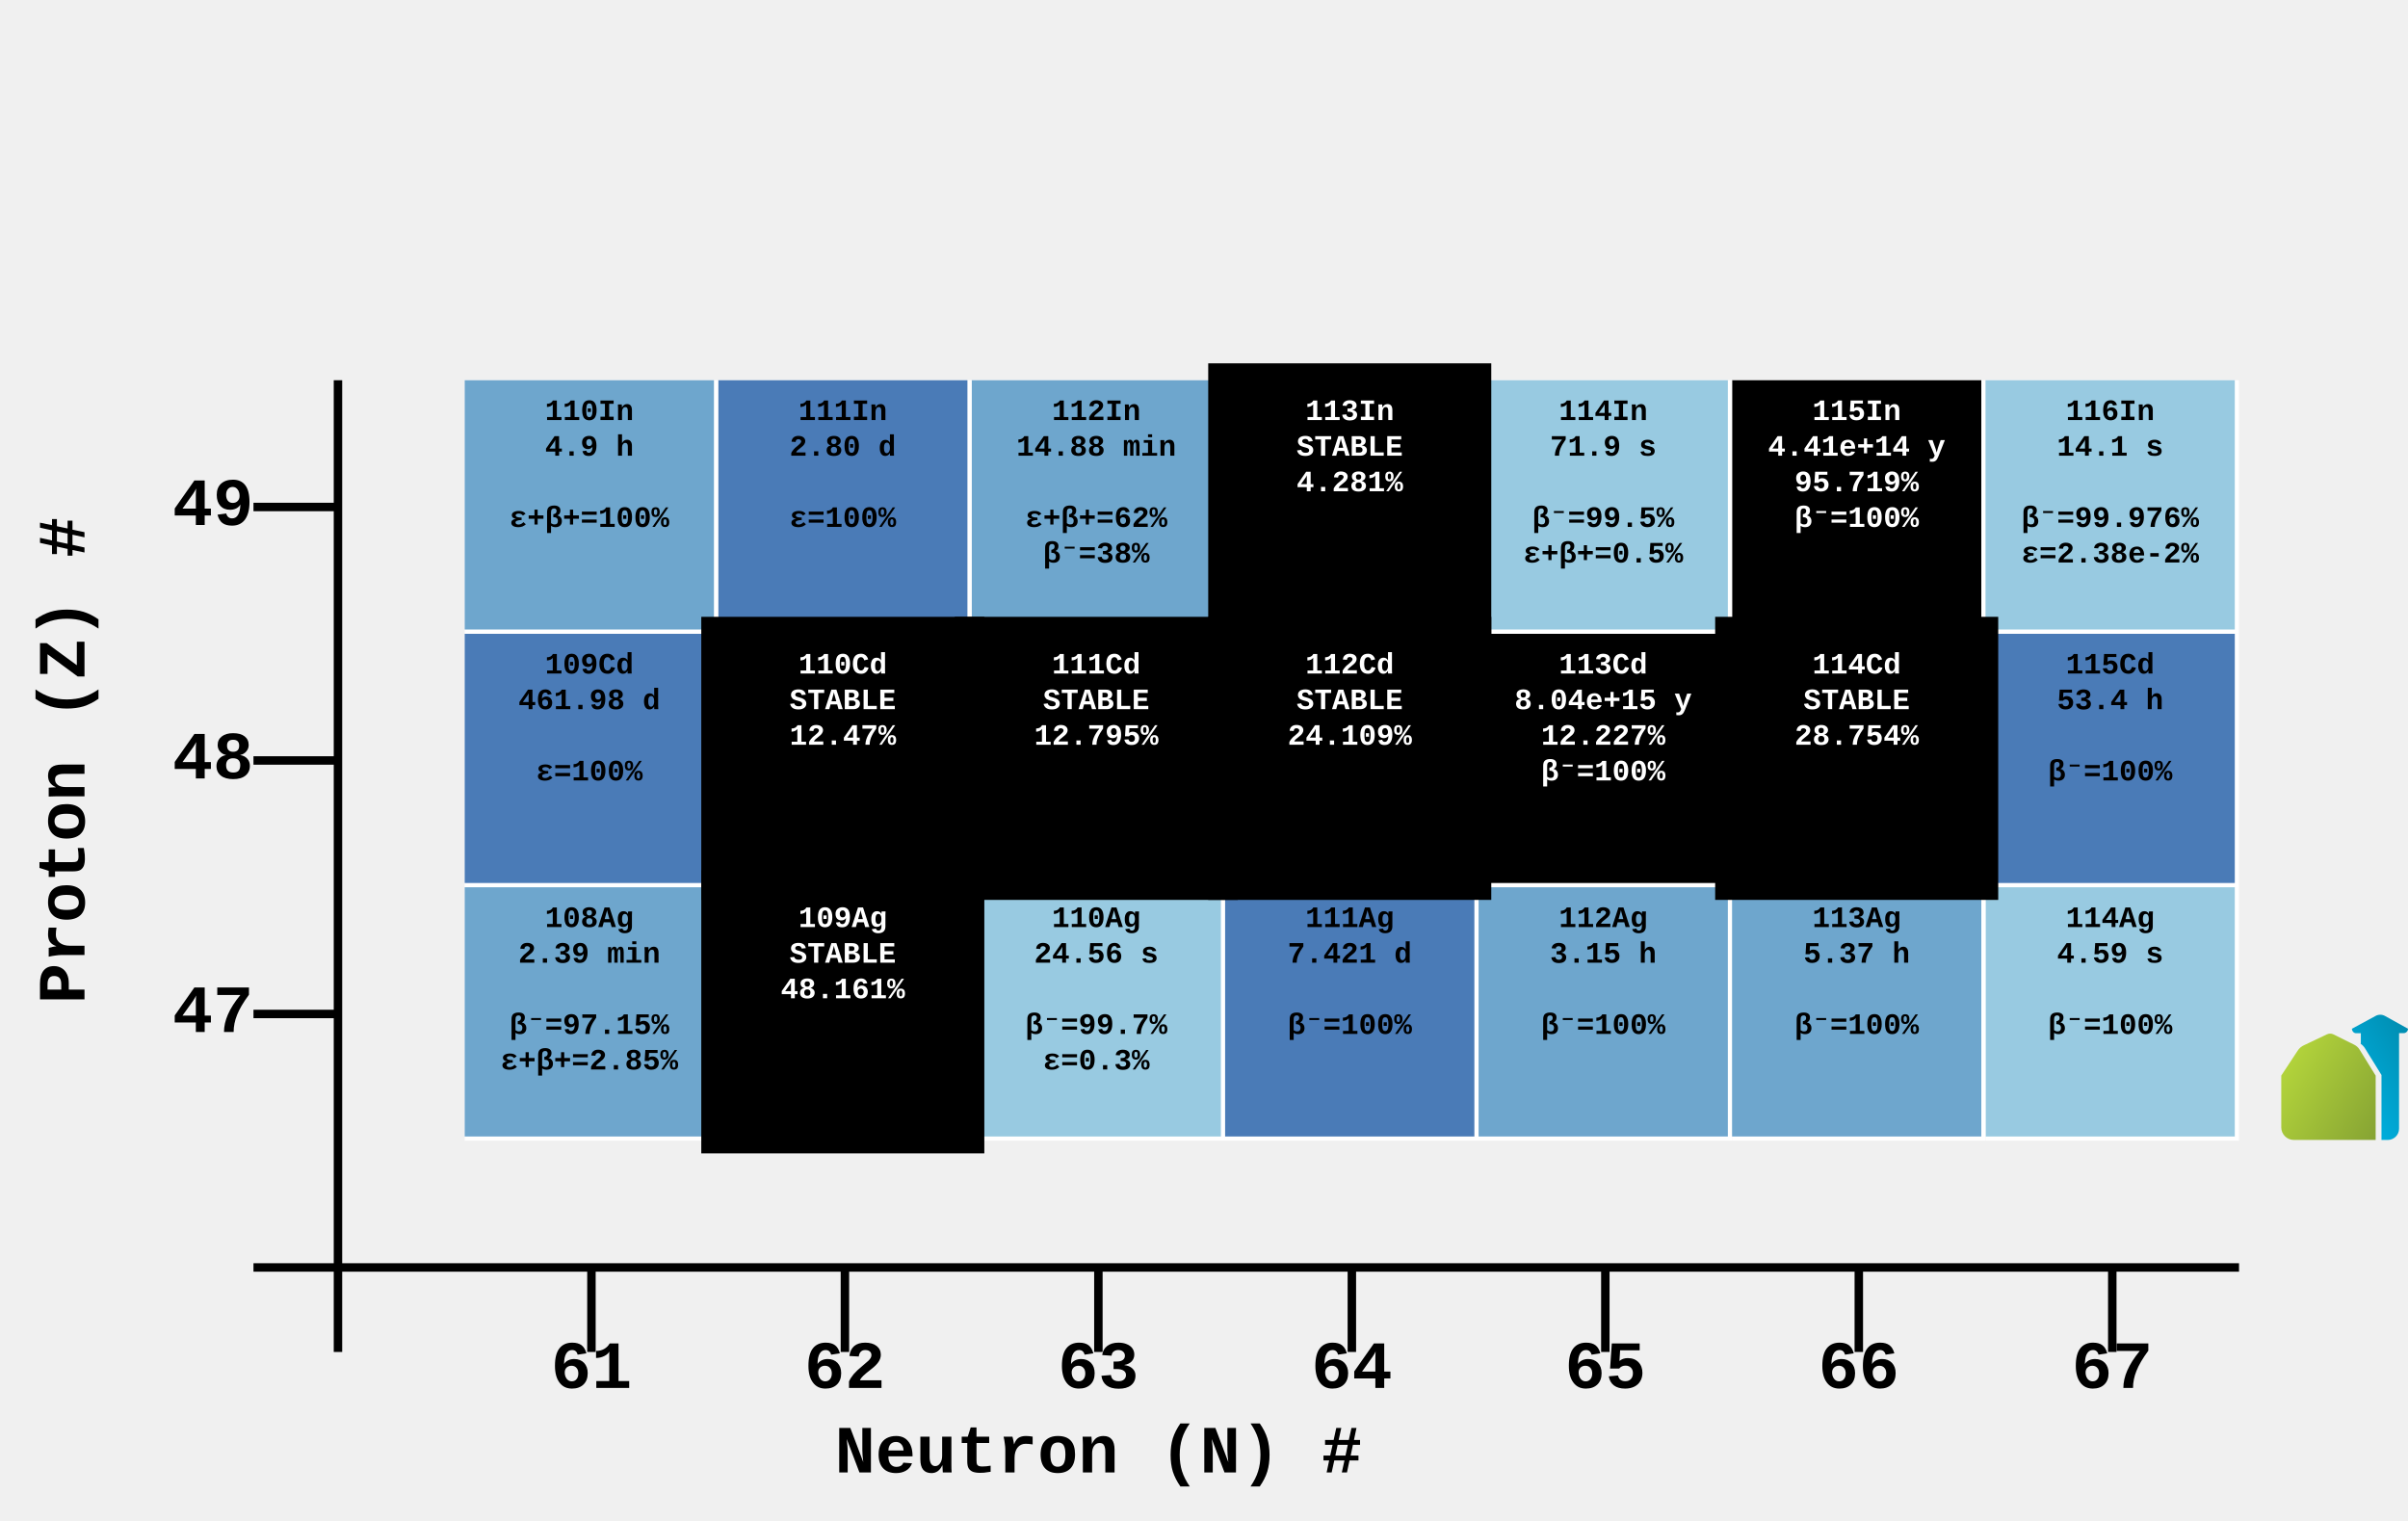
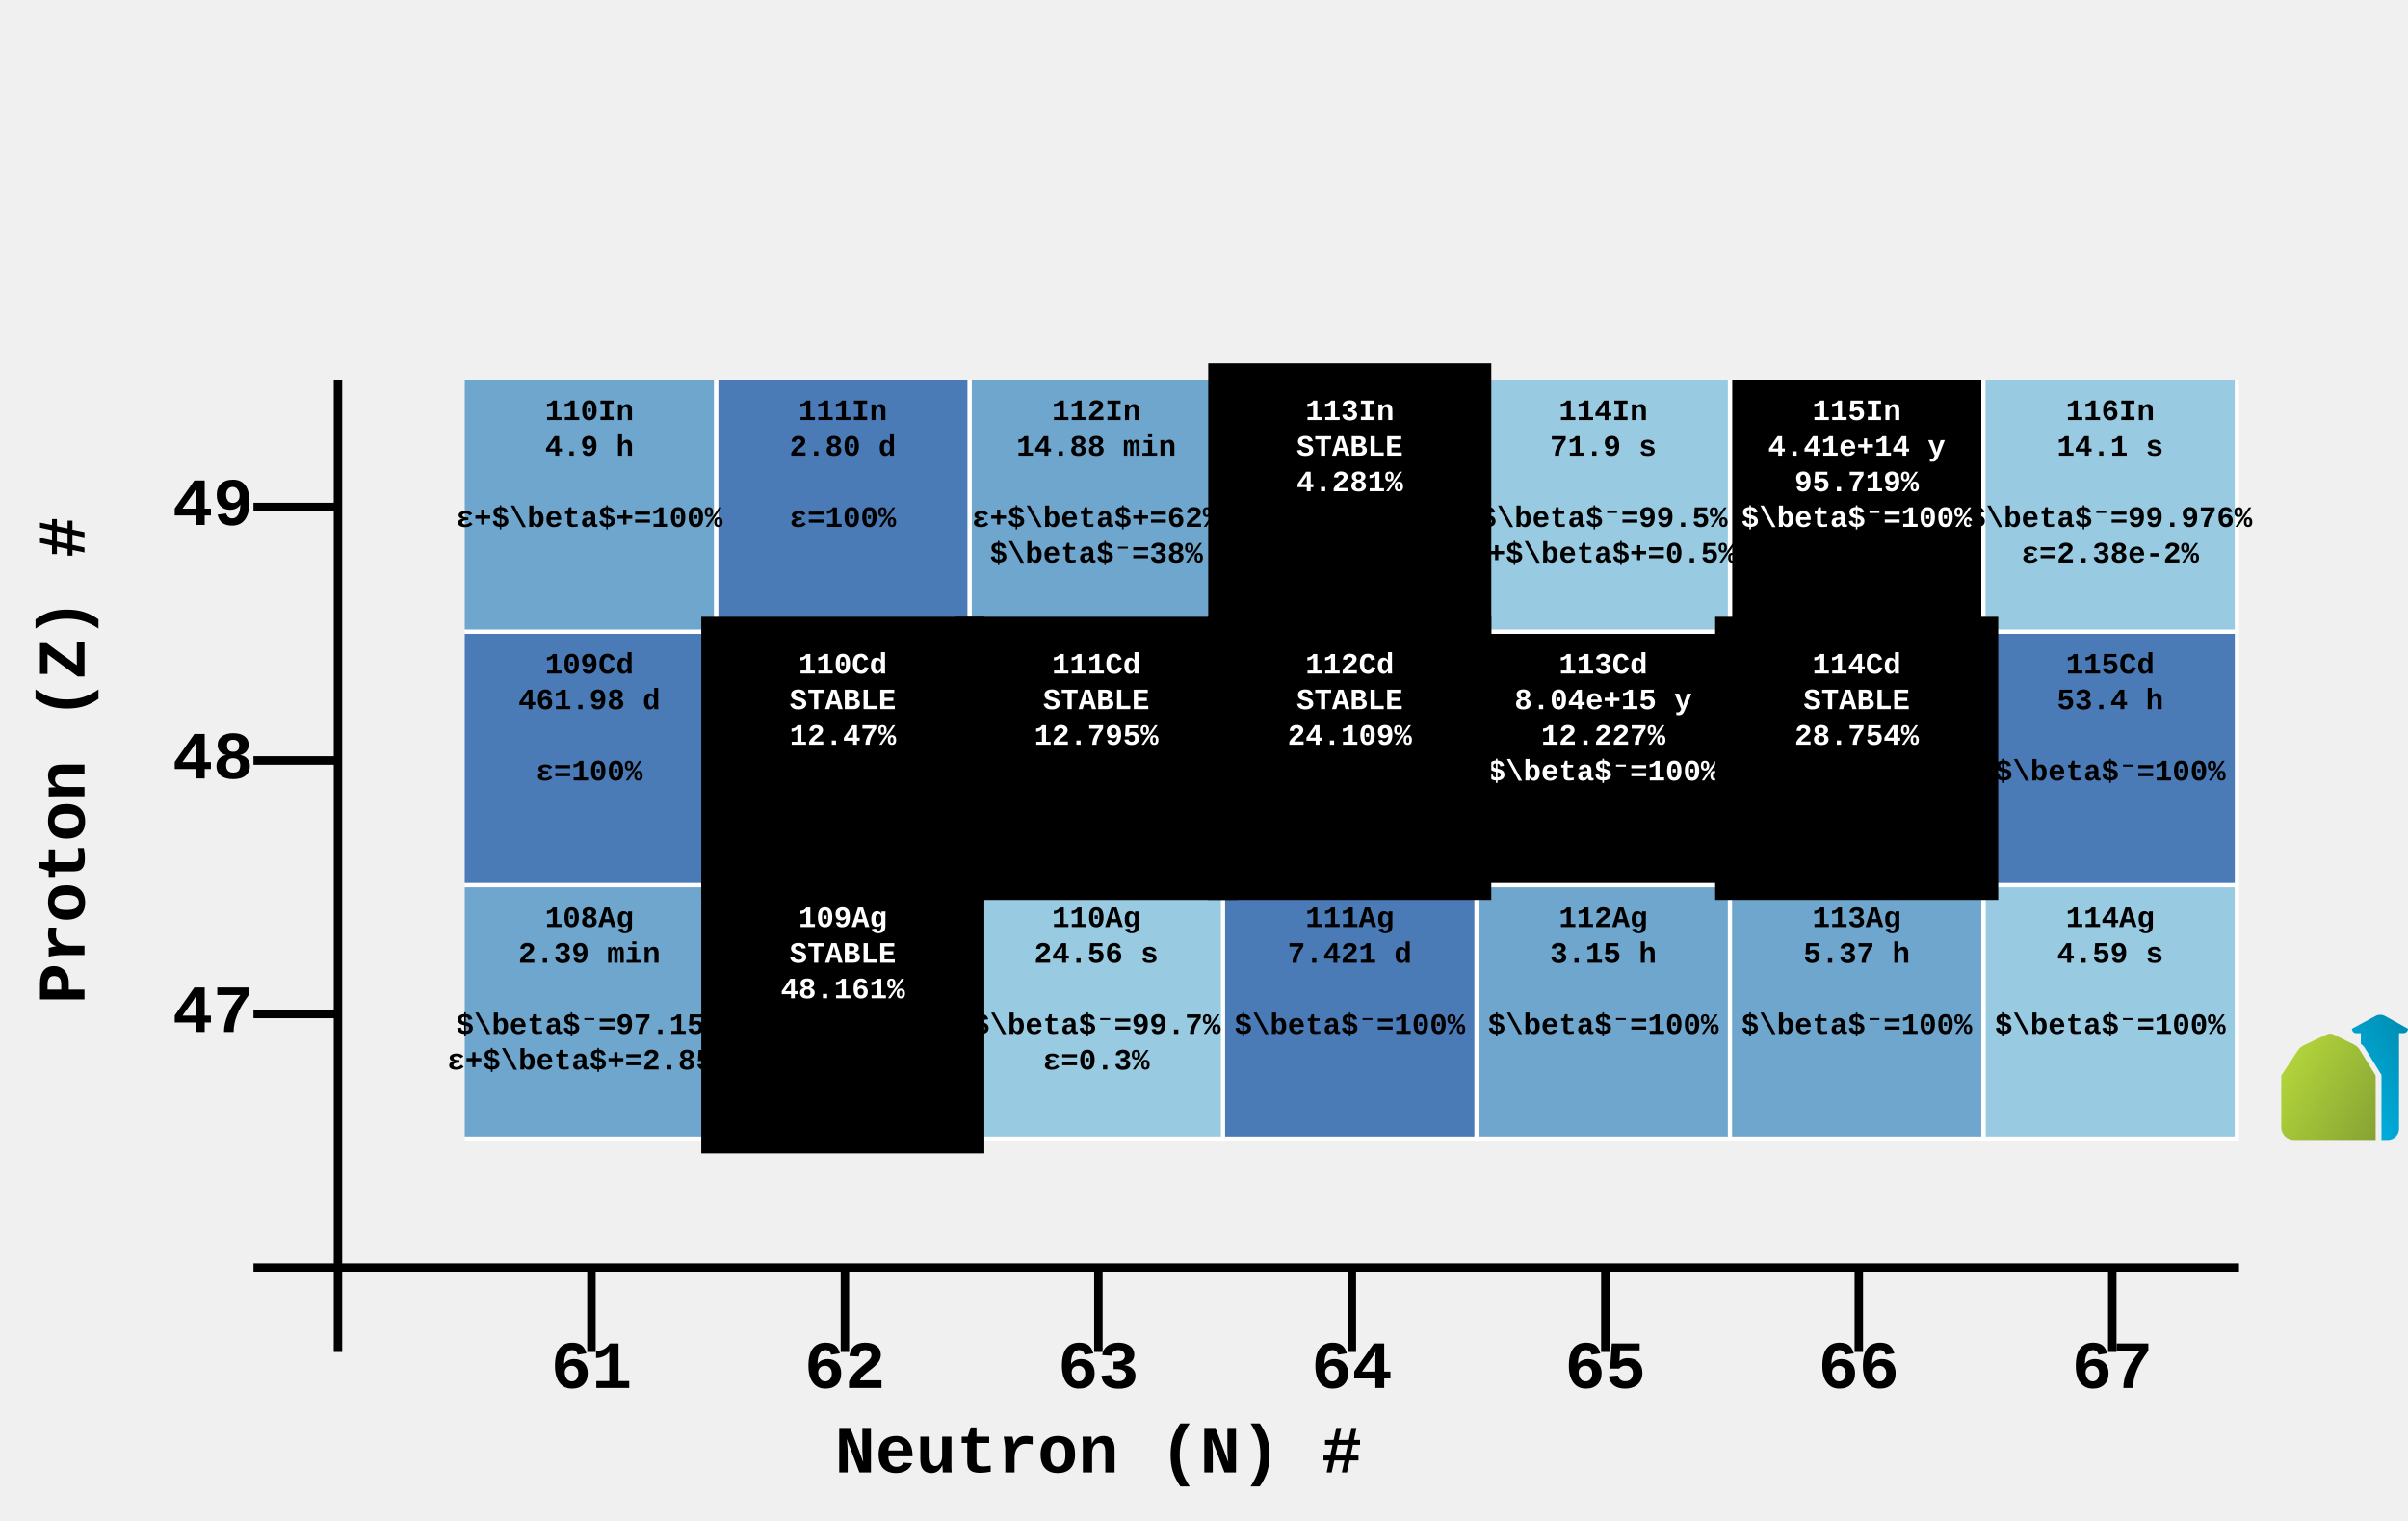
<svg xmlns="http://www.w3.org/2000/svg" width="285" height="180" viewbox="0 0 180[object Object]15 180" preserveaspectratio="xMinYMin meet">
  <g>
    <rect width="30" height="30" x="115" y="105" fill="#fff" opacity="1" />
    <rect width="29.5" height="29.5" x="115" y="105" fill="#98cae1" opacity="1" />
    <text class="f0 ta0 c0 s0" x="129.75" y="109.71">110Ag</text>
    <text class="f0 ta0 c0 s0" x="129.75" y="113.93">24.56 s</text>
-     <text class="f0 ta0 c0 s0" x="129.75" y="122.36">β⁻=99.7%</text>
+     <text class="f0 ta0 c0 s0" x="129.75" y="122.36">$\beta$⁻=99.7%</text>
    <text class="f0 ta0 c0 s0" x="129.75" y="126.57">ε=0.3%</text>
    <rect width="30" height="30" x="145" y="105" fill="#fff" opacity="1" />
    <rect width="29.5" height="29.5" x="145" y="105" fill="#4a7bb7" opacity="1" />
    <text class="f0 ta0 c0 s0" x="159.75" y="109.71">111Ag</text>
    <text class="f0 ta0 c0 s0" x="159.75" y="113.93">7.421 d</text>
-     <text class="f0 ta0 c0 s0" x="159.75" y="122.36">β⁻=100%</text>
+     <text class="f0 ta0 c0 s0" x="159.75" y="122.36">$\beta$⁻=100%</text>
    <rect width="30" height="30" x="55" y="105" fill="#fff" opacity="1" />
    <rect width="29.5" height="29.5" x="55" y="105" fill="#6ea6cd" opacity="1" />
    <text class="f0 ta0 c0 s0" x="69.75" y="109.71">108Ag</text>
    <text class="f0 ta0 c0 s0" x="69.75" y="113.93">2.39 min</text>
-     <text class="f0 ta0 c0 s0" x="69.75" y="122.36">β⁻=97.15%</text>
-     <text class="f0 ta0 c0 s0" x="69.75" y="126.57">ε+β+=2.85%</text>
+     <text class="f0 ta0 c0 s0" x="69.75" y="122.36">$\beta$⁻=97.15%</text>
+     <text class="f0 ta0 c0 s0" x="69.75" y="126.57">ε+$\beta$+=2.85%</text>
    <rect width="30" height="30" x="85" y="105" fill="#fff" opacity="1" />
    <rect width="29.5" height="29.5" x="85" y="105" fill="#000" opacity="1" />
    <text class="f0 ta0 c1 s0" x="99.75" y="109.71">109Ag</text>
    <text class="f0 ta0 c1 s0" x="99.75" y="113.93">STABLE</text>
    <text class="f0 ta0 c1 s0" x="99.75" y="118.14">48.161%</text>
    <rect width="30" height="30" x="235" y="105" fill="#fff" opacity="1" />
    <rect width="29.5" height="29.5" x="235" y="105" fill="#98cae1" opacity="1" />
    <text class="f0 ta0 c0 s0" x="249.75" y="109.71">114Ag</text>
    <text class="f0 ta0 c0 s0" x="249.75" y="113.93">4.59 s</text>
-     <text class="f0 ta0 c0 s0" x="249.75" y="122.36">β⁻=100%</text>
+     <text class="f0 ta0 c0 s0" x="249.75" y="122.36">$\beta$⁻=100%</text>
    <rect width="30" height="30" x="175" y="105" fill="#fff" opacity="1" />
    <rect width="29.5" height="29.5" x="175" y="105" fill="#6ea6cd" opacity="1" />
    <text class="f0 ta0 c0 s0" x="189.75" y="109.71">112Ag</text>
    <text class="f0 ta0 c0 s0" x="189.75" y="113.93">3.15 h</text>
-     <text class="f0 ta0 c0 s0" x="189.75" y="122.36">β⁻=100%</text>
+     <text class="f0 ta0 c0 s0" x="189.75" y="122.36">$\beta$⁻=100%</text>
    <rect width="30" height="30" x="205" y="105" fill="#fff" opacity="1" />
    <rect width="29.5" height="29.5" x="205" y="105" fill="#6ea6cd" opacity="1" />
    <text class="f0 ta0 c0 s0" x="219.75" y="109.71">113Ag</text>
    <text class="f0 ta0 c0 s0" x="219.75" y="113.93">5.37 h</text>
-     <text class="f0 ta0 c0 s0" x="219.75" y="122.36">β⁻=100%</text>
+     <text class="f0 ta0 c0 s0" x="219.75" y="122.36">$\beta$⁻=100%</text>
    <rect width="30" height="30" x="145" y="75" fill="#fff" opacity="1" />
    <rect width="29.5" height="29.5" x="145" y="75" fill="#000" opacity="1" />
    <text class="f0 ta0 c1 s0" x="159.75" y="79.71">112Cd</text>
    <text class="f0 ta0 c1 s0" x="159.75" y="83.93">STABLE</text>
    <text class="f0 ta0 c1 s0" x="159.75" y="88.14">24.109%</text>
    <rect width="30" height="30" x="175" y="75" fill="#fff" opacity="1" />
    <rect width="29.5" height="29.5" x="175" y="75" fill="#000000" opacity="1" />
    <text class="f0 ta0 c1 s0" x="189.75" y="79.71">113Cd</text>
    <text class="f0 ta0 c1 s0" x="189.75" y="83.93">8.04e+15 y</text>
    <text class="f0 ta0 c1 s0" x="189.75" y="88.14">12.227%</text>
-     <text class="f0 ta0 c1 s0" x="189.75" y="92.36">β⁻=100%</text>
+     <text class="f0 ta0 c1 s0" x="189.75" y="92.36">$\beta$⁻=100%</text>
    <rect width="30" height="30" x="85" y="75" fill="#fff" opacity="1" />
    <rect width="29.5" height="29.5" x="85" y="75" fill="#000" opacity="1" />
    <text class="f0 ta0 c1 s0" x="99.75" y="79.71">110Cd</text>
    <text class="f0 ta0 c1 s0" x="99.75" y="83.93">STABLE</text>
    <text class="f0 ta0 c1 s0" x="99.75" y="88.14">12.47%</text>
    <rect width="30" height="30" x="115" y="75" fill="#fff" opacity="1" />
    <rect width="29.5" height="29.5" x="115" y="75" fill="#000" opacity="1" />
    <text class="f0 ta0 c1 s0" x="129.75" y="79.71">111Cd</text>
    <text class="f0 ta0 c1 s0" x="129.75" y="83.93">STABLE</text>
    <text class="f0 ta0 c1 s0" x="129.75" y="88.14">12.795%</text>
    <rect width="30" height="30" x="55" y="75" fill="#fff" opacity="1" />
    <rect width="29.5" height="29.5" x="55" y="75" fill="#4a7bb7" opacity="1" />
    <text class="f0 ta0 c0 s0" x="69.75" y="79.71">109Cd</text>
    <text class="f0 ta0 c0 s0" x="69.75" y="83.93">461.98 d</text>
    <text class="f0 ta0 c0 s0" x="69.75" y="92.36">ε=100%</text>
    <rect width="30" height="30" x="205" y="75" fill="#fff" opacity="1" />
    <rect width="29.5" height="29.5" x="205" y="75" fill="#000" opacity="1" />
    <text class="f0 ta0 c1 s0" x="219.75" y="79.71">114Cd</text>
    <text class="f0 ta0 c1 s0" x="219.75" y="83.93">STABLE</text>
    <text class="f0 ta0 c1 s0" x="219.75" y="88.14">28.754%</text>
    <rect width="30" height="30" x="235" y="75" fill="#fff" opacity="1" />
    <rect width="29.5" height="29.5" x="235" y="75" fill="#4a7bb7" opacity="1" />
    <text class="f0 ta0 c0 s0" x="249.75" y="79.71">115Cd</text>
    <text class="f0 ta0 c0 s0" x="249.75" y="83.93">53.4 h</text>
-     <text class="f0 ta0 c0 s0" x="249.75" y="92.36">β⁻=100%</text>
+     <text class="f0 ta0 c0 s0" x="249.75" y="92.36">$\beta$⁻=100%</text>
    <rect width="30" height="30" x="205" y="45" fill="#fff" opacity="1" />
    <rect width="29.5" height="29.5" x="205" y="45" fill="#000000" opacity="1" />
    <text class="f0 ta0 c1 s0" x="219.75" y="49.71">115In</text>
    <text class="f0 ta0 c1 s0" x="219.75" y="53.93">4.41e+14 y</text>
    <text class="f0 ta0 c1 s0" x="219.75" y="58.14">95.719%</text>
-     <text class="f0 ta0 c1 s0" x="219.75" y="62.36">β⁻=100%</text>
+     <text class="f0 ta0 c1 s0" x="219.75" y="62.36">$\beta$⁻=100%</text>
    <rect width="30" height="30" x="175" y="45" fill="#fff" opacity="1" />
    <rect width="29.5" height="29.5" x="175" y="45" fill="#98cae1" opacity="1" />
    <text class="f0 ta0 c0 s0" x="189.75" y="49.71">114In</text>
    <text class="f0 ta0 c0 s0" x="189.75" y="53.93">71.9 s</text>
-     <text class="f0 ta0 c0 s0" x="189.75" y="62.36">β⁻=99.5%</text>
-     <text class="f0 ta0 c0 s0" x="189.75" y="66.57">ε+β+=0.5%</text>
+     <text class="f0 ta0 c0 s0" x="189.75" y="62.36">$\beta$⁻=99.5%</text>
+     <text class="f0 ta0 c0 s0" x="189.75" y="66.57">ε+$\beta$+=0.5%</text>
    <rect width="30" height="30" x="145" y="45" fill="#fff" opacity="1" />
    <rect width="29.5" height="29.5" x="145" y="45" fill="#000" opacity="1" />
    <text class="f0 ta0 c1 s0" x="159.75" y="49.71">113In</text>
    <text class="f0 ta0 c1 s0" x="159.75" y="53.93">STABLE</text>
    <text class="f0 ta0 c1 s0" x="159.75" y="58.14">4.281%</text>
    <rect width="30" height="30" x="115" y="45" fill="#fff" opacity="1" />
    <rect width="29.5" height="29.5" x="115" y="45" fill="#6ea6cd" opacity="1" />
    <text class="f0 ta0 c0 s0" x="129.75" y="49.71">112In</text>
    <text class="f0 ta0 c0 s0" x="129.75" y="53.93">14.88 min</text>
-     <text class="f0 ta0 c0 s0" x="129.75" y="62.36">ε+β+=62%</text>
-     <text class="f0 ta0 c0 s0" x="129.75" y="66.57">β⁻=38%</text>
+     <text class="f0 ta0 c0 s0" x="129.75" y="62.36">ε+$\beta$+=62%</text>
+     <text class="f0 ta0 c0 s0" x="129.75" y="66.57">$\beta$⁻=38%</text>
    <rect width="30" height="30" x="85" y="45" fill="#fff" opacity="1" />
    <rect width="29.5" height="29.5" x="85" y="45" fill="#4a7bb7" opacity="1" />
    <text class="f0 ta0 c0 s0" x="99.75" y="49.71">111In</text>
    <text class="f0 ta0 c0 s0" x="99.75" y="53.93">2.80 d</text>
    <text class="f0 ta0 c0 s0" x="99.75" y="62.36">ε=100%</text>
    <rect width="30" height="30" x="55" y="45" fill="#fff" opacity="1" />
    <rect width="29.5" height="29.5" x="55" y="45" fill="#6ea6cd" opacity="1" />
    <text class="f0 ta0 c0 s0" x="69.75" y="49.71">110In</text>
    <text class="f0 ta0 c0 s0" x="69.75" y="53.93">4.9 h</text>
-     <text class="f0 ta0 c0 s0" x="69.75" y="62.36">ε+β+=100%</text>
+     <text class="f0 ta0 c0 s0" x="69.75" y="62.36">ε+$\beta$+=100%</text>
    <rect width="30" height="30" x="235" y="45" fill="#fff" opacity="1" />
    <rect width="29.5" height="29.5" x="235" y="45" fill="#98cae1" opacity="1" />
    <text class="f0 ta0 c0 s0" x="249.75" y="49.71">116In</text>
    <text class="f0 ta0 c0 s0" x="249.75" y="53.93">14.1 s</text>
-     <text class="f0 ta0 c0 s0" x="249.75" y="62.36">β⁻=99.976%</text>
+     <text class="f0 ta0 c0 s0" x="249.75" y="62.36">$\beta$⁻=99.976%</text>
    <text class="f0 ta0 c0 s0" x="249.75" y="66.57">ε=2.38e-2%</text>
    <rect width="29.5" height="29.5" x="85" y="105" stroke="#000" stroke-width="4" fill="none" opacity="1" />
    <rect width="29.5" height="29.5" x="145" y="75" stroke="#000" stroke-width="4" fill="none" opacity="1" />
    <rect width="29.5" height="29.5" x="85" y="75" stroke="#000" stroke-width="4" fill="none" opacity="1" />
    <rect width="29.5" height="29.5" x="115" y="75" stroke="#000" stroke-width="4" fill="none" opacity="1" />
    <rect width="29.5" height="29.5" x="205" y="75" stroke="#000" stroke-width="4" fill="none" opacity="1" />
    <rect width="29.5" height="29.5" x="145" y="45" stroke="#000" stroke-width="4" fill="none" opacity="1" />
    <g class="f0 ta0 db0 a3">
      <text class="f0 db0 a3" style="text-anchor: initial;" x="130" y="170">Neutron (N) #</text>
      <line x1="30" y1="150" x2="265" y2="150" stroke="#000" stroke-width="1" />
      <line x1="70" y1="150" x2="70" y2="160" stroke="#000" stroke-width="1" />
      <text x="70" y="160">61</text>
      <line x1="100" y1="150" x2="100" y2="160" stroke="#000" stroke-width="1" />
      <text x="100" y="160">62</text>
      <line x1="130" y1="150" x2="130" y2="160" stroke="#000" stroke-width="1" />
      <text x="130" y="160">63</text>
      <line x1="160" y1="150" x2="160" y2="160" stroke="#000" stroke-width="1" />
      <text x="160" y="160">64</text>
      <line x1="190" y1="150" x2="190" y2="160" stroke="#000" stroke-width="1" />
      <text x="190" y="160">65</text>
      <line x1="220" y1="150" x2="220" y2="160" stroke="#000" stroke-width="1" />
      <text x="220" y="160">66</text>
      <line x1="250" y1="150" x2="250" y2="160" stroke="#000" stroke-width="1" />
      <text x="250" y="160">67</text>
    </g>
    <g class="f0 ta1 db1 a3">
      <text x="10" y="90" style="dominant-baseline: auto; text-anchor: middle;" transform="rotate(-90, 10, 90)">Proton (Z) #</text>
      <line x1="40" y1="45" x2="40" y2="160" stroke="#000" stroke-width="1" />
      <line x1="40" y1="120" x2="30" y2="120" stroke="#000" stroke-width="1" />
      <text x="30" y="120">47</text>
      <line x1="40" y1="90" x2="30" y2="90" stroke="#000" stroke-width="1" />
      <text x="30" y="90">48</text>
      <line x1="40" y1="60" x2="30" y2="60" stroke="#000" stroke-width="1" />
      <text x="30" y="60">49</text>
    </g>
    <svg version="1.1" id="Layer_1" x="270" y="120" viewBox="0 0 144.05 142.32" style="enable-background:new 0 0 144.05 142.32;" xml:space="preserve" width="15" height="15">
      <style type="text/css">
	.st0{fill:url(#SVGID_1_);}
	.st1{fill:url(#SVGID_2_);}
</style>
      <linearGradient id="SVGID_1_" gradientUnits="userSpaceOnUse" x1="83.671" y1="513.308" x2="161.005" y2="468.659" gradientTransform="matrix(1 0 0 1 0 -423.3636)">
        <stop offset="0" style="stop-color:#00ADDC" />
        <stop offset="1" style="stop-color:#008DB1" />
      </linearGradient>
      <path class="st0" d="M121.08,142.32c7.07-0.01,12.8-5.74,12.8-12.81V20.93H139c2.76,0.03,5.02-2.19,5.05-4.95c0-0.02,0-0.03,0-0.05  L117.97,1.44c-3.5-1.98-7.8-1.91-11.23,0.18L80.32,15.93c0,2.51,2,5.06,4.56,5.06h5.56v11c0,0.35-0.09,0.69-0.24,1  c2.01,1.38,3.71,3.15,5,5.22l18.71,30.29v73.82H121.08z" />
      <linearGradient id="SVGID_2_" gradientUnits="userSpaceOnUse" x1="3.445" y1="486.567" x2="115.587" y2="551.314" gradientTransform="matrix(1 0 0 1 0 -423.3636)">
        <stop offset="0" style="stop-color:#B2D33B" />
        <stop offset="1" style="stop-color:#86A333" />
      </linearGradient>
      <path class="st1" d="M14.33,142.32c-7.91,0-14.32-6.4-14.33-14.31V69.17l18.51-28.12c1.78-2.88,4.41-5.14,7.52-6.47l25.8-12.26  c2.4-1.14,5.2-1.12,7.58,0.06l23.67,11.77c2.42,1.24,4.46,3.11,5.9,5.42l18.31,29.65v73.1L14.33,142.32L14.33,142.32z" />
      <style type="text/css">
                        .f0{font-family: Courier New; font-weight: bold;}
                        .ta0{text-anchor: middle;}
                        .ta1{text-anchor: end;}
                        .db0{dominant-baseline: text-before-edge;}
                        .db1{dominant-baseline: central;}
                        .c0{fill: rgb(0, 0, 0);}
                        .c1{fill: rgb(255, 255, 255);}
                        .s0{font-size: 3.5px;}
                        .s1{font-size: 5px;}
                        .s2{font-size: 8px;}
                        .s3{font-size: 3px;}
                        .a0{font-size: 60px;}
                        .a1{font-size: 30px;}
                        .a2{font-size: 16px;}
                        .a3{font-size: 8px;}
                    </style>
    </svg>
  </g>
</svg>
